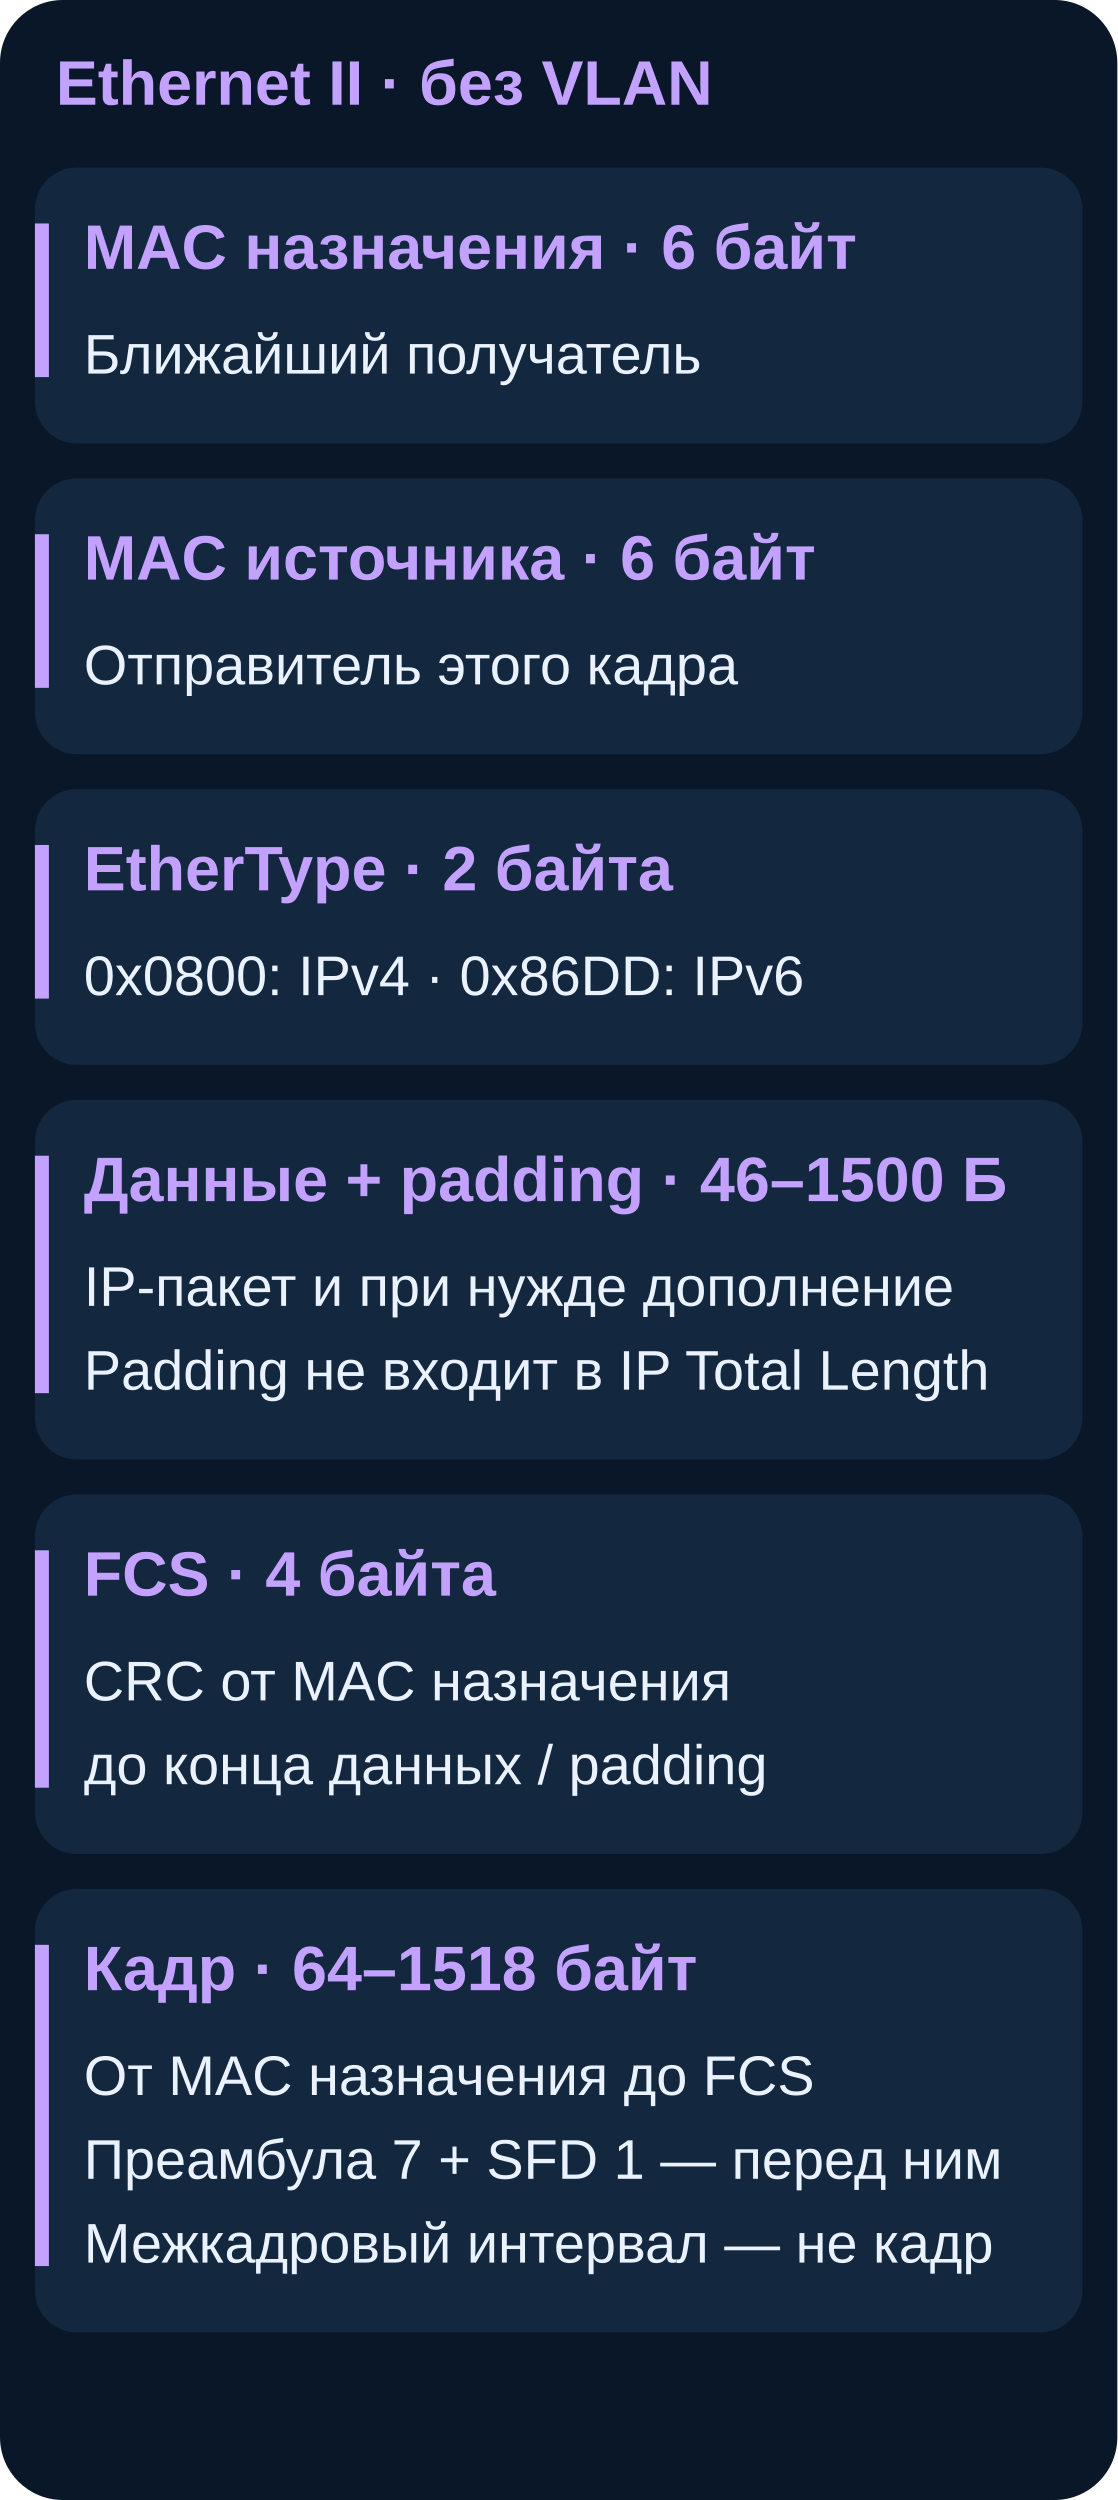
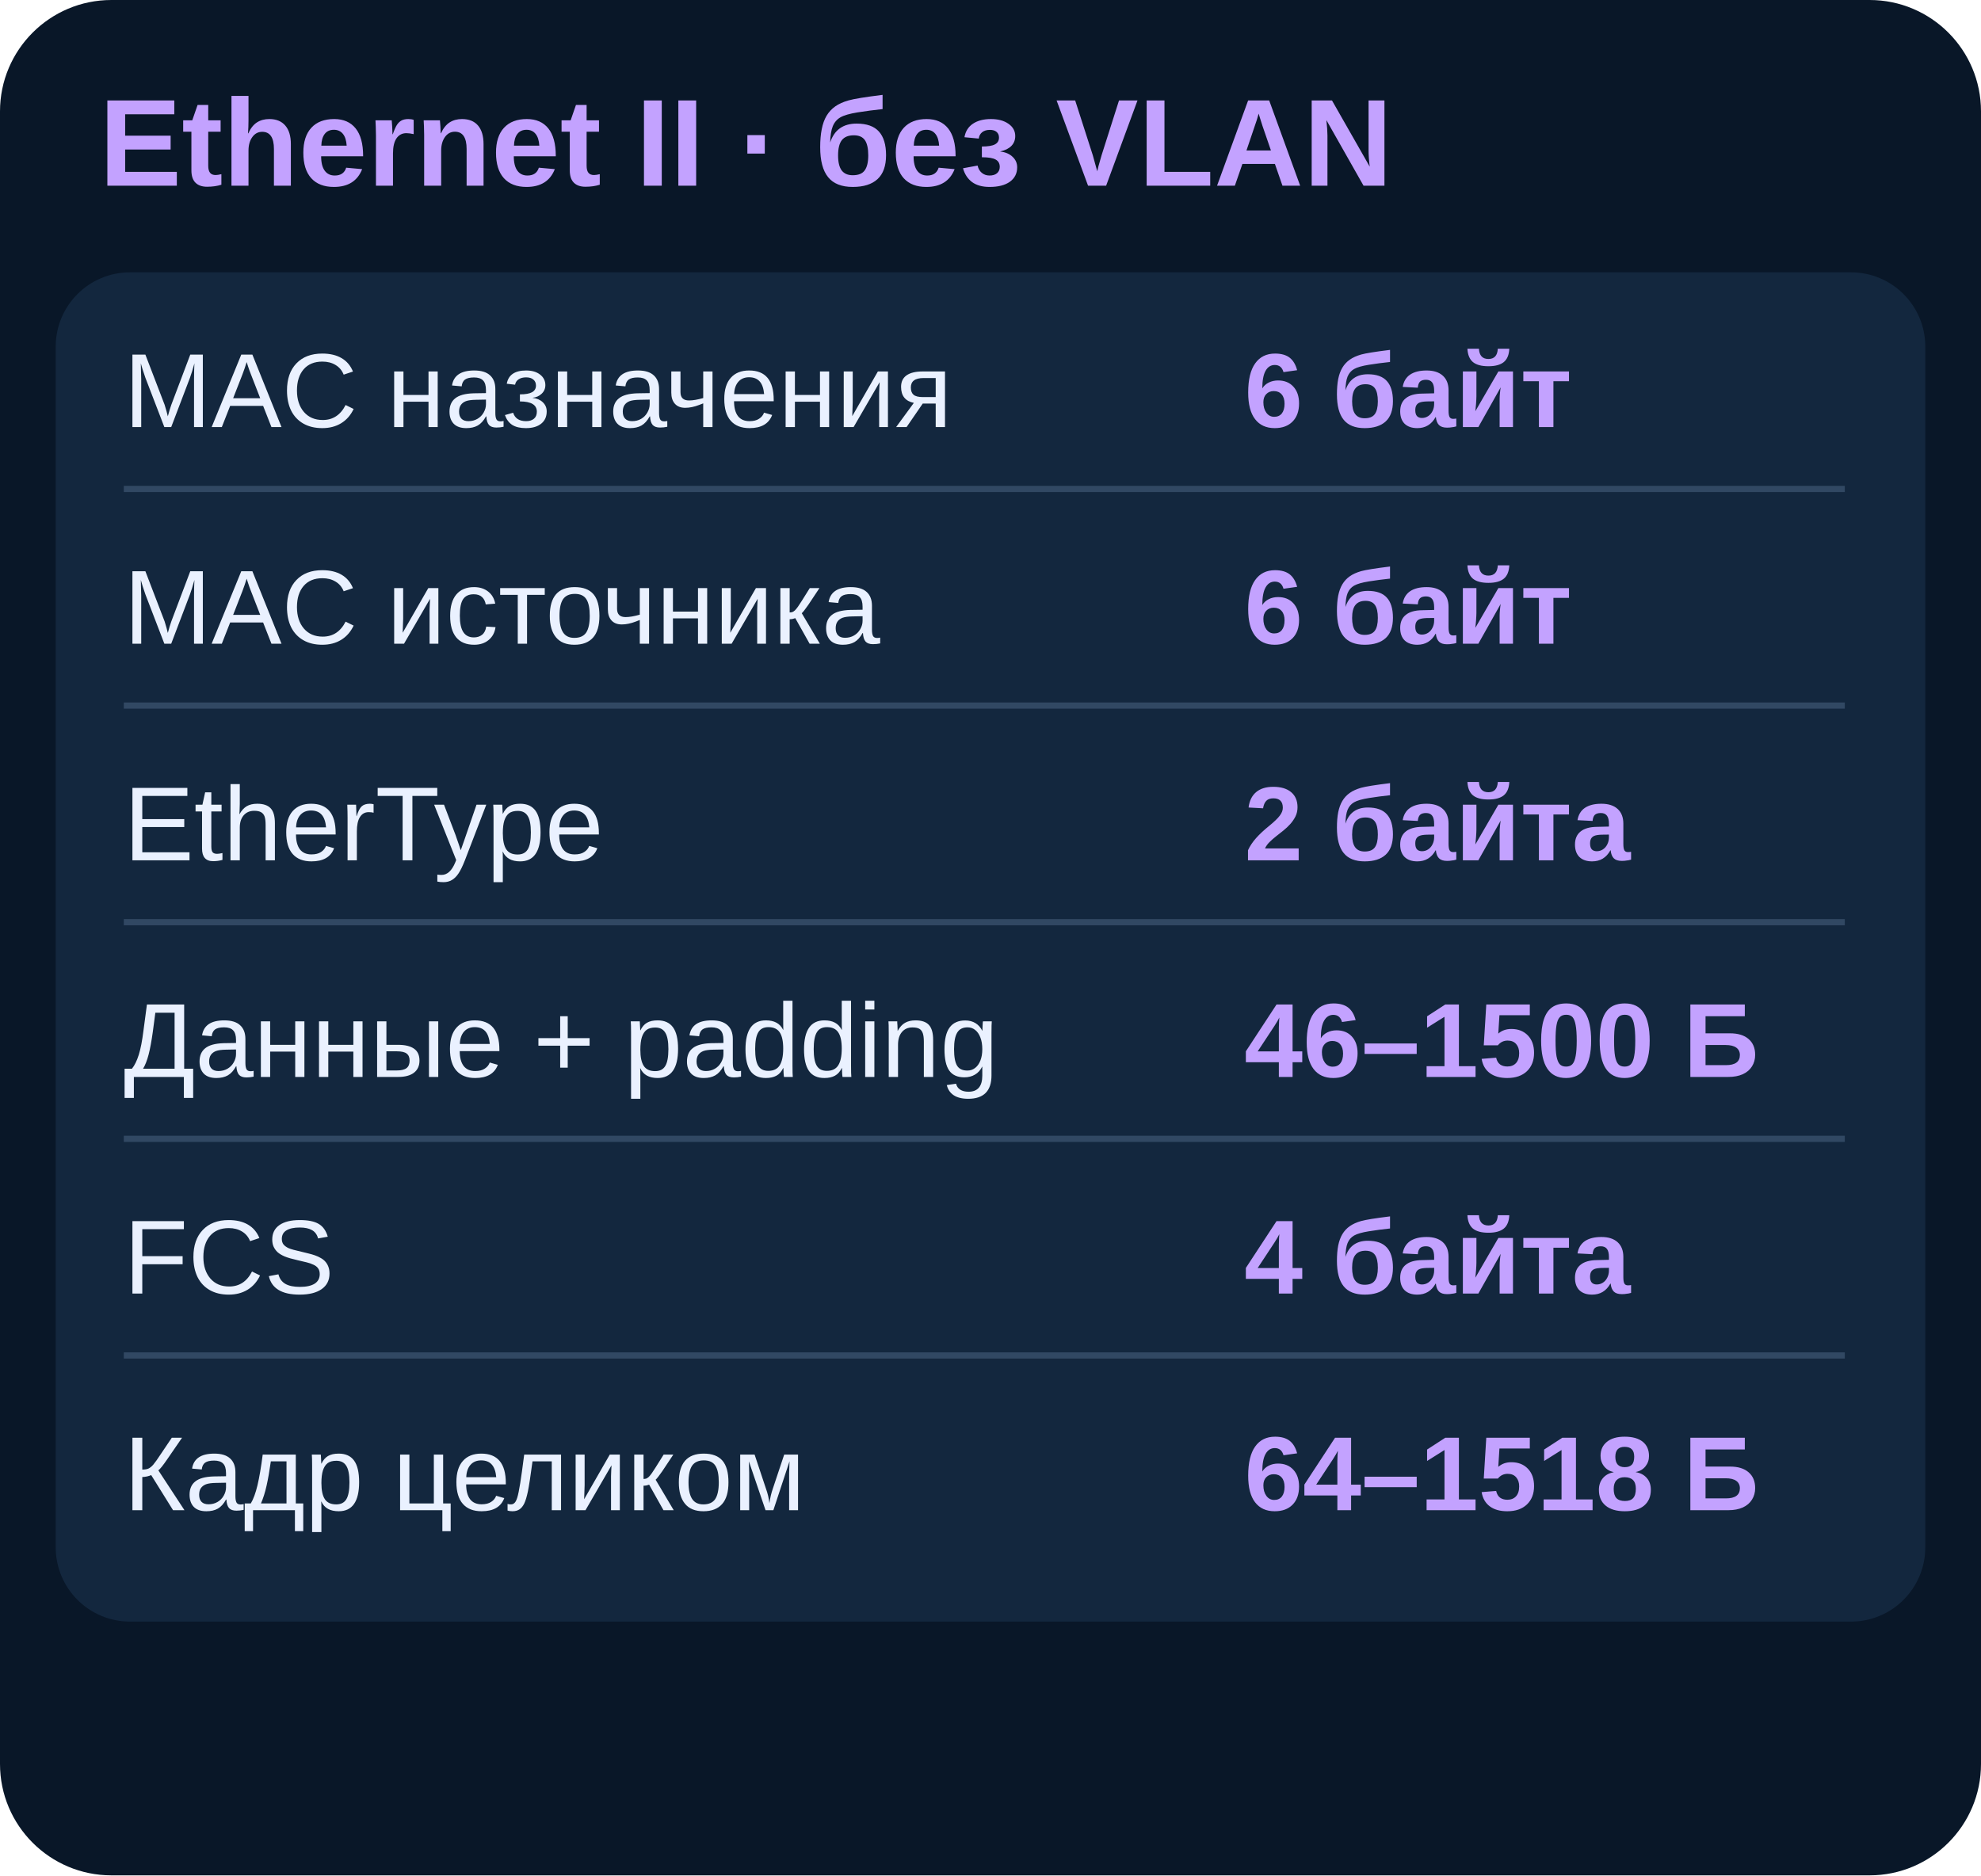
- <svg xmlns="http://www.w3.org/2000/svg" viewBox="0 0 320 716" role="img" aria-labelledby="t">
-   <rect width="320" height="716" rx="18" fill="#091728" />
+ <svg xmlns="http://www.w3.org/2000/svg" viewBox="0 0 320 303" role="img" aria-labelledby="t">
+   <rect width="320" height="303" rx="18" fill="#091728" />
  <g font-family="Arial, sans-serif">
-     <text x="16" y="30" font-size="18" fill="#c3a2ff" font-weight="700">Ethernet II · без VLAN</text>
-     <rect x="10" y="48" width="300" height="79" rx="12" fill="#13273e" />
-     <path d="M12 64v44" stroke="#c3a2ff" stroke-width="4" />
-     <text x="24" y="77" font-size="18" fill="#c3a2ff" font-weight="700">MAC назначения · 6 байт</text>
-     <text x="24" y="107" font-size="16" fill="#eaf1ff" font-weight="400">Ближайший получатель</text>
-     <rect x="10" y="137" width="300" height="79" rx="12" fill="#13273e" />
-     <path d="M12 153v44" stroke="#c3a2ff" stroke-width="4" />
-     <text x="24" y="166" font-size="18" fill="#c3a2ff" font-weight="700">MAC источника · 6 байт</text>
-     <text x="24" y="196" font-size="16" fill="#eaf1ff" font-weight="400">Отправитель этого кадра</text>
-     <rect x="10" y="226" width="300" height="79" rx="12" fill="#13273e" />
-     <path d="M12 242v44" stroke="#c3a2ff" stroke-width="4" />
-     <text x="24" y="255" font-size="18" fill="#c3a2ff" font-weight="700">EtherType · 2 байта</text>
-     <text x="24" y="285" font-size="16" fill="#eaf1ff" font-weight="400">0x0800: IPv4 · 0x86DD: IPv6</text>
-     <rect x="10" y="315" width="300" height="103" rx="12" fill="#13273e" />
-     <path d="M12 331v68" stroke="#c3a2ff" stroke-width="4" />
-     <text x="24" y="344" font-size="18" fill="#c3a2ff" font-weight="700">Данные + padding · 46–1500 Б</text>
-     <text x="24" y="374" font-size="16" fill="#eaf1ff" font-weight="400">IP-пакет и при нужде дополнение</text>
-     <text x="24" y="398" font-size="16" fill="#eaf1ff" font-weight="400">Padding не входит в IP Total Length</text>
-     <rect x="10" y="428" width="300" height="103" rx="12" fill="#13273e" />
-     <path d="M12 444v68" stroke="#c3a2ff" stroke-width="4" />
-     <text x="24" y="457" font-size="18" fill="#c3a2ff" font-weight="700">FCS · 4 байта</text>
-     <text x="24" y="487" font-size="16" fill="#eaf1ff" font-weight="400">CRC от MAC назначения</text>
-     <text x="24" y="511" font-size="16" fill="#eaf1ff" font-weight="400">до конца данных / padding</text>
-     <rect x="10" y="541" width="300" height="127" rx="12" fill="#13273e" />
-     <path d="M12 557v92" stroke="#c3a2ff" stroke-width="4" />
-     <text x="24" y="570" font-size="18" fill="#c3a2ff" font-weight="700">Кадр · 64–1518 байт</text>
-     <text x="24" y="600" font-size="16" fill="#eaf1ff" font-weight="400">От MAC назначения до FCS</text>
-     <text x="24" y="624" font-size="16" fill="#eaf1ff" font-weight="400">Преамбула 7 + SFD 1 — перед ним</text>
-     <text x="24" y="648" font-size="16" fill="#eaf1ff" font-weight="400">Межкадровый интервал — не кадр</text>
+     <text x="16" y="30" font-size="20" fill="#c3a2ff" font-weight="700">Ethernet II · без VLAN</text>
+     <rect x="9" y="44" width="302" height="218" rx="12" fill="#13273e" />
+     <text x="20" y="69" font-size="17" fill="#eaf1ff" font-weight="400">MAC назначения</text>
+     <text x="201" y="69" font-size="17" fill="#c3a2ff" font-weight="700">6 байт</text>
+     <path d="M20 79h278" stroke="#314863" stroke-width="1" />
+     <text x="20" y="104" font-size="17" fill="#eaf1ff" font-weight="400">MAC источника</text>
+     <text x="201" y="104" font-size="17" fill="#c3a2ff" font-weight="700">6 байт</text>
+     <path d="M20 114h278" stroke="#314863" stroke-width="1" />
+     <text x="20" y="139" font-size="17" fill="#eaf1ff" font-weight="400">EtherType</text>
+     <text x="201" y="139" font-size="17" fill="#c3a2ff" font-weight="700">2 байта</text>
+     <path d="M20 149h278" stroke="#314863" stroke-width="1" />
+     <text x="20" y="174" font-size="17" fill="#eaf1ff" font-weight="400">Данные + padding</text>
+     <text x="201" y="174" font-size="17" fill="#c3a2ff" font-weight="700">46–1500 Б</text>
+     <path d="M20 184h278" stroke="#314863" stroke-width="1" />
+     <text x="20" y="209" font-size="17" fill="#eaf1ff" font-weight="400">FCS</text>
+     <text x="201" y="209" font-size="17" fill="#c3a2ff" font-weight="700">4 байта</text>
+     <path d="M20 219h278" stroke="#314863" stroke-width="1" />
+     <text x="20" y="244" font-size="17" fill="#eaf1ff" font-weight="400">Кадр целиком</text>
+     <text x="201" y="244" font-size="17" fill="#c3a2ff" font-weight="700">64–1518 Б</text>
  </g>
</svg>
